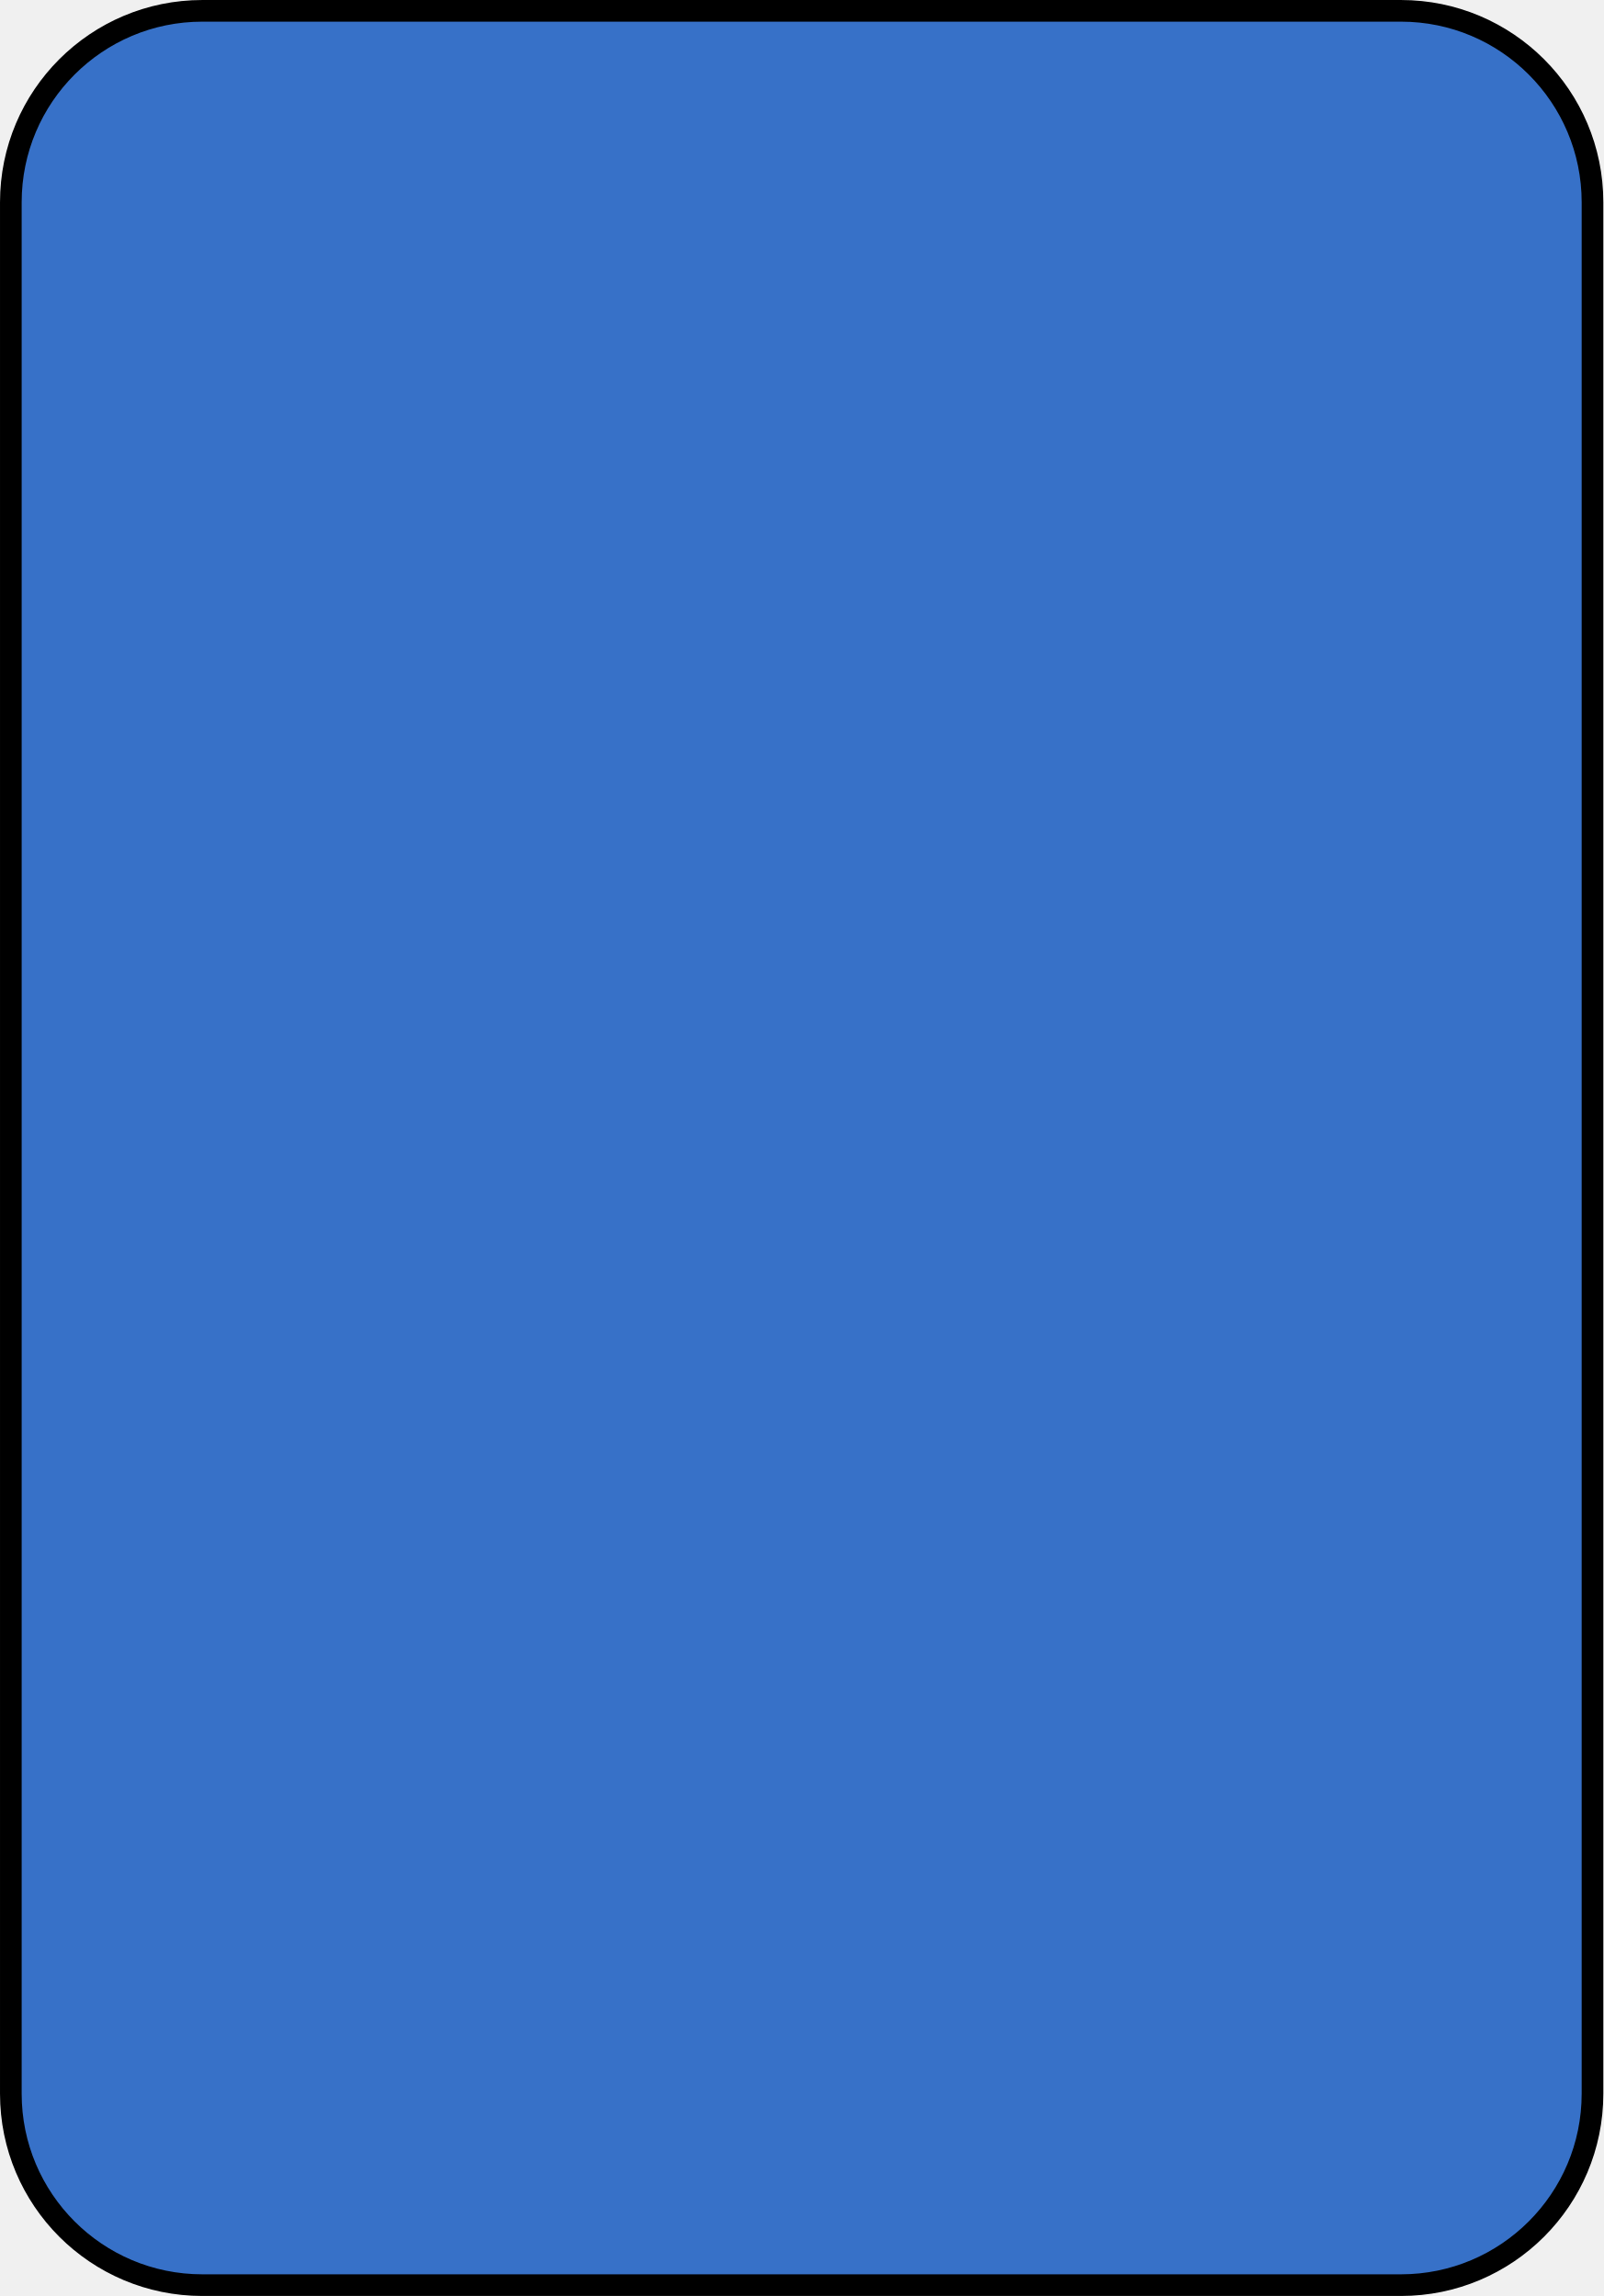
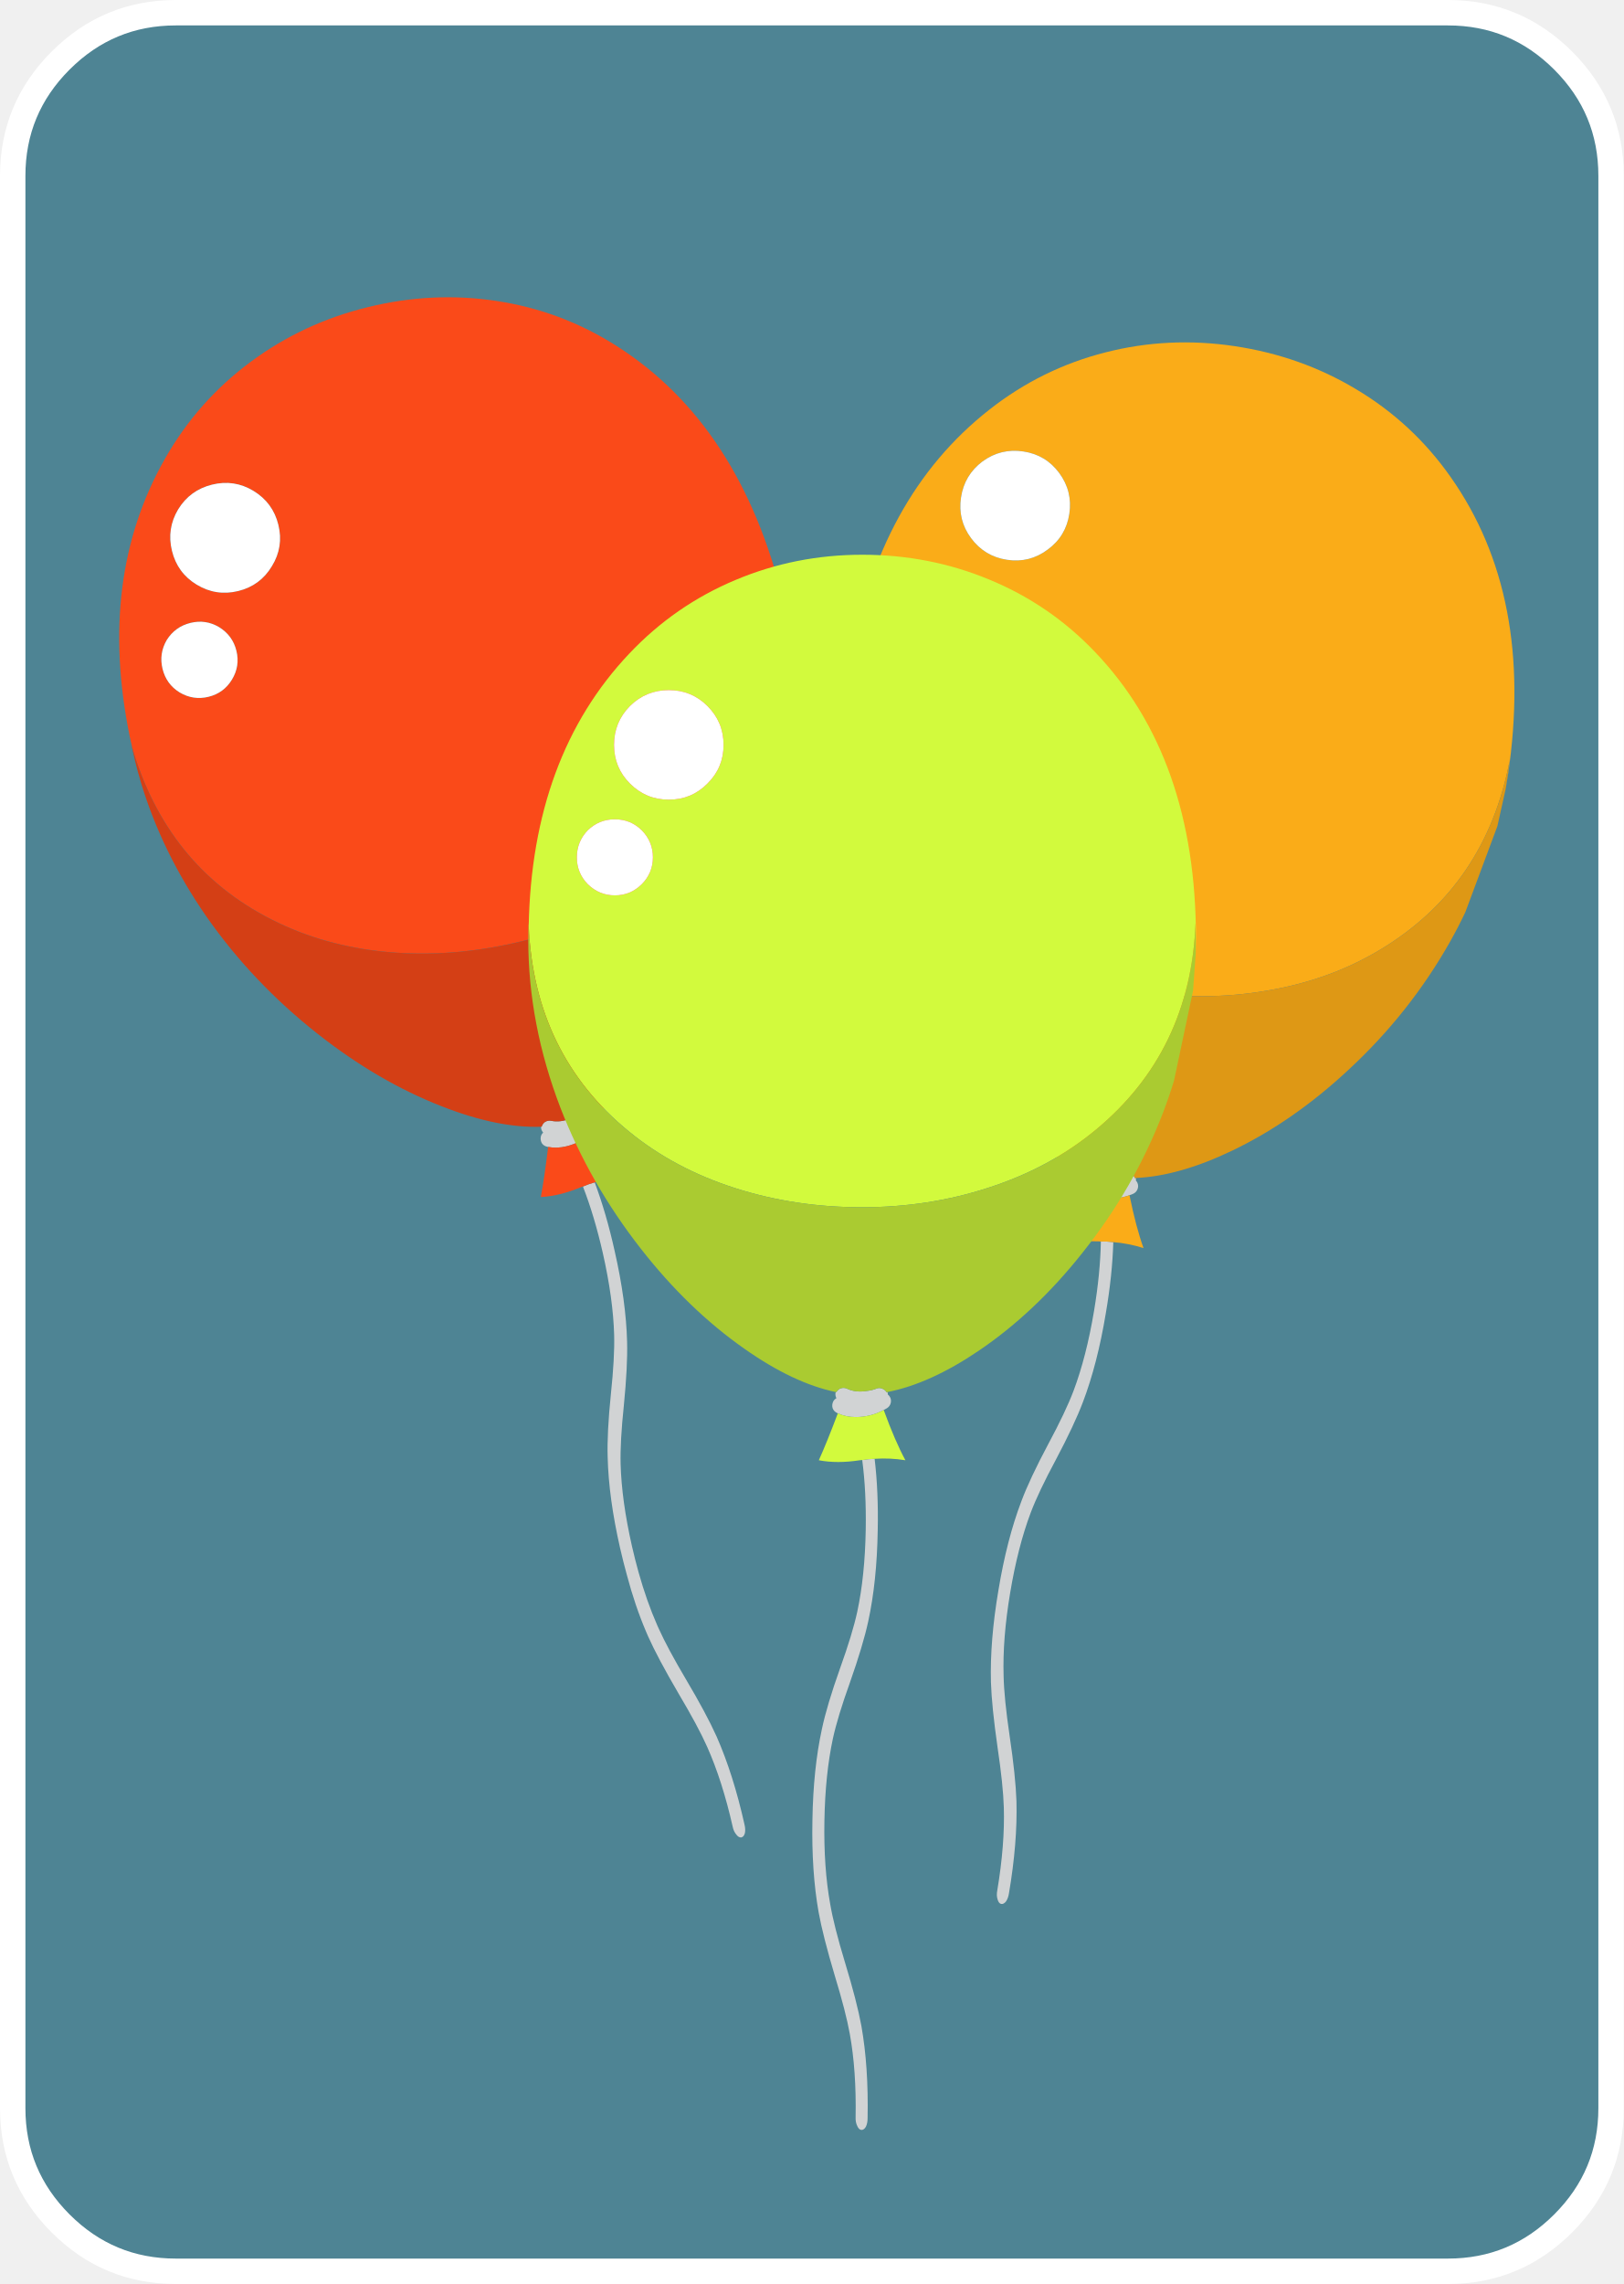
- <svg xmlns="http://www.w3.org/2000/svg" width="39.158mm" height="56.092mm" viewBox="0 0 39.158 56.092" version="1.1" id="svg8">
-   <defs id="defs2" />
-   <g id="layer1" transform="translate(-55.3243,-64.75531)">
-     <rect style="fill:#3771c8;fill-opacity:1;stroke:#000000;stroke-width:0.529;stroke-linecap:round;stroke-linejoin:round;stroke-miterlimit:4;stroke-dasharray:none;stroke-dashoffset:0;stroke-opacity:1" id="rect826" width="38.629" height="55.562" x="55.589" y="65.02" ry="4.677" rx="4.677" />
+ <svg xmlns="http://www.w3.org/2000/svg" xmlns:xlink="http://www.w3.org/1999/xlink" version="1.1" preserveAspectRatio="none" x="0px" y="0px" width="432.451" height="608.14" viewBox="0 0 432.451 608.14" id="svg61">
+   <defs id="defs33">
+     <g id="Symbol_13_0_Layer0_0_FILL">
+       <path d="m 826.05,1875.65 q 0,-11.4 -8.1,-19.5 -8.1,-8.1 -19.5,-8.1 h -215.2 q -11.4,0 -19.5,8.1 -8.1,8.1 -8.1,19.5 v 326.8 q 0,11.4 8.1,19.5 8.1,8.1 19.5,8.1 h 215.2 q 11.4,0 19.5,-8.1 8.1,-8.1 8.1,-19.5 z" id="path2" style="fill:#4e8494;stroke:none" />
+     </g>
+     <g id="Symbol_11_0_Layer0_0_FILL">
+       <path d="M -7.1,95.9 Q -5.95,90.6 -2.95,82.25 0.2,73.3 1.45,67.55 3.55,57.9 3.75,45.5 3.95,36.15 3,28.2 q -1.5,0.05 -3,0.3 1,7.6 0.85,16.8 -0.2,11.3 -2.05,19.9 -1.15,5.3 -4.15,13.65 -3.2,9 -4.4,14.7 -2.1,9.6 -2.3,22.05 -0.05,3.45 0.05,6.75 0.15,7.7 1.25,14.35 0.1,0.6 0.2,1.2 1.05,5.75 3.9,15.3 2.7,8.85 3.65,14.15 1.6,8.85 1.4,20.15 -0.05,1.2 0.4,2.1 0.4,0.9 1,0.95 h 0.05 q 0.6,0 1.05,-0.8 0.4,-0.85 0.4,-2.05 0.25,-12.4 -1.5,-22.3 -1.1,-5.95 -3.95,-15.3 -2.5,-8.25 -3.45,-13.4 -0.1,-0.4 -0.15,-0.8 -1.1,-6.2 -1.35,-13.55 -0.1,-3.15 -0.05,-6.55 0.2,-11.3 2.05,-19.9 m 0.85,-83.85 q -0.1,0 -0.15,0 -0.2,0.6 0.05,1.25 0.05,0.15 0.1,0.25 -0.55,0.3 -0.8,0.85 -0.35,0.8 -0.1,1.6 0.3,0.75 1.05,1.1 0.1,0.05 0.2,0.1 1.95,0.9 4.35,0.9 Q 2,18.1 5.2,16.4 5.6,16.2 6,15.95 6.7,15.5 6.9,14.7 7.1,13.85 6.65,13.15 6.45,12.85 6.2,12.65 6.2,12.35 6.1,12.05 6,12.1 5.9,12.1 q -0.35,-0.6 -1,-0.85 -0.8,-0.35 -1.55,0 -1,0.4 -2.35,0.55 -2.65,0.4 -4.65,-0.55 -0.75,-0.35 -1.55,-0.1 -0.65,0.25 -1.05,0.9 z" id="path5" style="fill:#d1d3d4;stroke:none" />
+       <path d="m -1.55,18.1 q -2.4,0 -4.35,-0.9 -2.7,7.15 -4.6,11.35 4.4,0.85 9.9,0 Q -0.3,28.5 0,28.5 1.5,28.25 3,28.2 6.8,27.95 10.45,28.55 7.95,23.95 5.2,16.4 2,18.1 -1.55,18.1 M 30.6,-184.55 Q 16.2,-190.5 0,-190.5 q -16.15,0 -30.65,6.1 -14.7,6.15 -25.75,17.85 -22.75,24.05 -24.25,63.25 -0.05,1.25 -0.05,2.6 0,0.7 0.05,1.4 1.85,30.1 24.25,48.35 11,9 25.75,13.7 14.4,4.6 30.6,4.6 16.15,0 30.65,-4.75 14.7,-4.75 25.75,-13.85 23.15,-19.05 24.3,-50.2 0.05,2.05 0.05,4.15 0,1.55 0,3.1 0.05,-1.8 0.05,-3.55 0,-43.65 -24.4,-69.2 -11,-11.55 -25.75,-17.6 m -86.8,30.65 q 3.9,-3.85 9.4,-3.85 5.5,0 9.35,3.85 3.9,3.9 3.9,9.4 0,5.5 -3.9,9.35 -3.85,3.9 -9.35,3.9 -5.5,0 -9.4,-3.9 -3.85,-3.85 -3.85,-9.35 0,-5.5 3.85,-9.4 m -3.65,27.4 q 3.8,0 6.5,2.65 2.7,2.75 2.7,6.55 0,3.8 -2.7,6.5 -2.7,2.7 -6.5,2.7 -3.8,0 -6.55,-2.7 -2.65,-2.7 -2.65,-6.5 0,-3.8 2.65,-6.55 2.75,-2.65 6.55,-2.65 z" id="path7" style="fill:#fa4a19;stroke:none" />
+       <path d="m 72.85,-55.7 q 1.45,-3.8 2.6,-7.6 l 4.6,-21.75 0.65,-9.15 q 0,-1.55 0,-3.1 0,-2.1 -0.05,-4.15 -1.15,31.15 -24.3,50.2 -11.05,9.1 -25.75,13.85 -14.5,4.75 -30.65,4.75 -16.2,0 -30.6,-4.6 -14.75,-4.7 -25.75,-13.7 -22.4,-18.25 -24.25,-48.35 -0.05,-0.7 -0.05,-1.4 -0.05,-0.4 -0.05,-0.75 -0.05,2.05 -0.05,4.15 0,2.8 0.15,5.65 0.95,17.5 7.65,35 7.05,18.2 19.45,34.05 11.45,14.65 25,24.15 11.85,8.35 22.15,10.5 0.05,0 0.15,0 0.4,-0.65 1.05,-0.9 0.8,-0.25 1.55,0.1 2,0.95 4.65,0.55 1.35,-0.15 2.35,-0.55 0.75,-0.35 1.55,0 0.65,0.25 1,0.85 0.1,0 0.2,-0.05 10.3,-2 22.1,-10 13.65,-9.25 25.1,-23.7 12.5,-15.65 19.55,-34.05 z" id="path9" style="fill:#d43f15;stroke:none" />
+       <path d="m -53.35,-123.85 q -2.7,-2.65 -6.5,-2.65 -3.8,0 -6.55,2.65 -2.65,2.75 -2.65,6.55 0,3.8 2.65,6.5 2.75,2.7 6.55,2.7 3.8,0 6.5,-2.7 2.7,-2.7 2.7,-6.5 0,-3.8 -2.7,-6.55 m 6.55,-33.9 q -5.5,0 -9.4,3.85 -3.85,3.9 -3.85,9.4 0,5.5 3.85,9.35 3.9,3.9 9.4,3.9 5.5,0 9.35,-3.9 3.9,-3.85 3.9,-9.35 0,-5.5 -3.9,-9.4 -3.85,-3.85 -9.35,-3.85 z" id="path11" style="fill:#ffffff;stroke:none" />
+     </g>
+     <g id="Symbol_12_0_Layer0_0_FILL">
+       <path d="M -7.1,95.9 Q -5.95,90.6 -2.95,82.25 0.2,73.3 1.45,67.55 3.55,57.9 3.75,45.5 3.95,36.15 3,28.2 q -1.5,0.05 -3,0.3 1,7.6 0.85,16.8 -0.2,11.3 -2.05,19.9 -1.15,5.3 -4.15,13.65 -3.2,9 -4.4,14.7 -2.1,9.6 -2.3,22.05 -0.25,12.4 1.5,22.3 1.05,5.75 3.9,15.3 2.7,8.85 3.65,14.15 1.6,8.85 1.4,20.15 -0.05,1.2 0.4,2.1 0.4,0.9 1,0.95 h 0.05 q 0.6,0 1.05,-0.8 0.4,-0.85 0.4,-2.05 0.25,-12.4 -1.5,-22.3 -1.1,-5.95 -3.95,-15.3 -2.7,-8.9 -3.6,-14.2 -1.6,-8.85 -1.4,-20.1 0.2,-11.3 2.05,-19.9 m 0.85,-83.85 q -0.1,0 -0.15,0 -0.2,0.6 0.05,1.25 0.05,0.15 0.1,0.25 -0.55,0.3 -0.8,0.85 -0.35,0.8 -0.1,1.6 0.3,0.75 1.05,1.1 0.1,0.05 0.2,0.1 1.95,0.9 4.35,0.9 Q 2,18.1 5.2,16.4 5.6,16.2 6,15.95 6.7,15.5 6.9,14.7 7.1,13.85 6.65,13.15 6.45,12.85 6.2,12.65 6.2,12.35 6.1,12.05 6,12.1 5.9,12.1 q -0.35,-0.6 -1,-0.85 -0.8,-0.35 -1.55,0 -1,0.4 -2.35,0.55 -2.65,0.4 -4.65,-0.55 -0.75,-0.35 -1.55,-0.1 -0.65,0.25 -1.05,0.9 z" id="path14" style="fill:#d1d3d4;stroke:none" />
+       <path d="m -1.55,18.1 q -2.4,0 -4.35,-0.9 -2.7,7.15 -4.6,11.35 4.4,0.85 9.9,0 Q -0.3,28.5 0,28.5 1.5,28.25 3,28.2 6.8,27.95 10.45,28.55 7.95,23.95 5.2,16.4 2,18.1 -1.55,18.1 M 30.6,-184.55 Q 16.2,-190.5 0,-190.5 q -16.15,0 -30.65,6.1 -14.7,6.15 -25.75,17.85 -23.5,24.85 -24.3,65.85 1.35,31.05 24.3,49.75 11,9 25.75,13.7 14.4,4.6 30.6,4.6 16.15,0 30.65,-4.75 14.7,-4.75 25.75,-13.85 23.15,-19.05 24.3,-50.2 0.05,2.05 0.05,4.15 0,1.55 0,3.1 0.05,-1.8 0.05,-3.55 0,-43.65 -24.4,-69.2 -11,-11.55 -25.75,-17.6 m -86.8,30.65 q 3.9,-3.85 9.4,-3.85 5.5,0 9.35,3.85 3.9,3.9 3.9,9.4 0,5.5 -3.9,9.35 -3.85,3.9 -9.35,3.9 -5.5,0 -9.4,-3.9 -3.85,-3.85 -3.85,-9.35 0,-5.5 3.85,-9.4 m -3.65,27.4 q 3.8,0 6.5,2.65 2.7,2.75 2.7,6.55 0,3.8 -2.7,6.5 -2.7,2.7 -6.5,2.7 -3.8,0 -6.55,-2.7 -2.65,-2.7 -2.65,-6.5 0,-3.8 2.65,-6.55 2.75,-2.65 6.55,-2.65 z" id="path16" style="fill:#faac18;stroke:none" />
+       <path d="m 72.85,-55.7 q 1.45,-3.8 2.6,-7.6 l 4.6,-21.75 0.65,-9.15 q 0,-1.55 0,-3.1 0,-2.1 -0.05,-4.15 -1.15,31.15 -24.3,50.2 -11.05,9.1 -25.75,13.85 -14.5,4.75 -30.65,4.75 -16.2,0 -30.6,-4.6 -14.75,-4.7 -25.75,-13.7 -22.95,-18.7 -24.3,-49.75 -0.05,-0.4 -0.05,-0.75 -0.05,2.05 -0.05,4.15 0,20.35 7.8,40.65 7.05,18.2 19.45,34.05 11.45,14.65 25,24.15 11.85,8.35 22.15,10.5 0.05,0 0.15,0 0.4,-0.65 1.05,-0.9 0.8,-0.25 1.55,0.1 2,0.95 4.65,0.55 1.35,-0.15 2.35,-0.55 0.75,-0.35 1.55,0 0.65,0.25 1,0.85 0.1,0 0.2,-0.05 10.3,-2 22.1,-10 13.65,-9.25 25.1,-23.7 12.5,-15.65 19.55,-34.05 z" id="path18" style="fill:#de9815;stroke:none" />
+       <path d="m -53.35,-123.85 q -2.7,-2.65 -6.5,-2.65 -3.8,0 -6.55,2.65 -2.65,2.75 -2.65,6.55 0,3.8 2.65,6.5 2.75,2.7 6.55,2.7 3.8,0 6.5,-2.7 2.7,-2.7 2.7,-6.5 0,-3.8 -2.7,-6.55 m 6.55,-33.9 q -5.5,0 -9.4,3.85 -3.85,3.9 -3.85,9.4 0,5.5 3.85,9.35 3.9,3.9 9.4,3.9 5.5,0 9.35,-3.9 3.9,-3.85 3.9,-9.35 0,-5.5 -3.9,-9.4 -3.85,-3.85 -9.35,-3.85 z" id="path20" style="fill:#ffffff;stroke:none" />
+     </g>
+     <g id="Symbol_10_0_Layer0_0_FILL">
+       <path d="M -7.1,95.9 Q -5.95,90.6 -2.95,82.25 0.2,73.3 1.45,67.55 3.55,57.9 3.75,45.5 3.95,36.15 3,28.2 q -1.5,0.05 -3,0.3 1,7.6 0.85,16.8 -0.2,11.3 -2.05,19.9 -1.15,5.3 -4.15,13.65 -3.2,9 -4.4,14.7 -2.1,9.6 -2.3,22.05 -0.25,12.4 1.5,22.3 1.05,5.75 3.9,15.3 2.7,8.85 3.65,14.15 1.6,8.85 1.4,20.15 -0.05,1.2 0.4,2.1 0.4,0.9 1,0.95 h 0.05 q 0.6,0 1.05,-0.8 0.4,-0.85 0.4,-2.05 0.25,-12.4 -1.5,-22.3 -1.1,-5.95 -3.95,-15.3 -2.7,-8.9 -3.6,-14.2 -1.6,-8.85 -1.4,-20.1 0.2,-11.3 2.05,-19.9 m 0.85,-83.85 q -0.1,0 -0.15,0 -0.2,0.6 0.05,1.25 0.05,0.15 0.1,0.25 -0.55,0.3 -0.8,0.85 -0.35,0.8 -0.1,1.6 0.3,0.75 1.05,1.1 0.1,0.05 0.2,0.1 1.95,0.9 4.35,0.9 Q 2,18.1 5.2,16.4 5.6,16.2 6,15.95 6.7,15.5 6.9,14.7 7.1,13.85 6.65,13.15 6.45,12.85 6.2,12.65 6.2,12.35 6.1,12.05 6,12.1 5.9,12.1 q -0.35,-0.6 -1,-0.85 -0.8,-0.35 -1.55,0 -1,0.4 -2.35,0.55 -2.65,0.4 -4.65,-0.55 -0.75,-0.35 -1.55,-0.1 -0.65,0.25 -1.05,0.9 z" id="path23" style="fill:#d1d3d4;stroke:none" />
+       <path d="m -1.55,18.1 q -2.4,0 -4.35,-0.9 -2.7,7.15 -4.6,11.35 4.4,0.85 9.9,0 Q -0.3,28.5 0,28.5 1.5,28.25 3,28.2 6.8,27.95 10.45,28.55 7.95,23.95 5.2,16.4 2,18.1 -1.55,18.1 M 30.6,-184.55 Q 16.2,-190.5 0,-190.5 q -16.15,0 -30.65,6.1 -14.7,6.15 -25.75,17.85 -23.5,24.85 -24.3,65.85 1.35,31.05 24.3,49.75 11,9 25.75,13.7 14.4,4.6 30.6,4.6 16.15,0 30.65,-4.75 14.7,-4.75 25.75,-13.85 23.15,-19.05 24.3,-50.2 0.05,2.05 0.05,4.15 0,1.55 0,3.1 0.05,-1.8 0.05,-3.55 0,-43.65 -24.4,-69.2 -11,-11.55 -25.75,-17.6 m -86.8,30.65 q 3.9,-3.85 9.4,-3.85 5.5,0 9.35,3.85 3.9,3.9 3.9,9.4 0,5.5 -3.9,9.35 -3.85,3.9 -9.35,3.9 -5.5,0 -9.4,-3.9 -3.85,-3.85 -3.85,-9.35 0,-5.5 3.85,-9.4 m -3.65,27.4 q 3.8,0 6.5,2.65 2.7,2.75 2.7,6.55 0,3.8 -2.7,6.5 -2.7,2.7 -6.5,2.7 -3.8,0 -6.55,-2.7 -2.65,-2.7 -2.65,-6.5 0,-3.8 2.65,-6.55 2.75,-2.65 6.55,-2.65 z" id="path25" style="fill:#d2fa3d;stroke:none" />
+       <path d="m 72.85,-55.7 q 1.45,-3.8 2.6,-7.6 l 4.6,-21.75 0.65,-9.15 q 0,-1.55 0,-3.1 0,-2.1 -0.05,-4.15 -1.15,31.15 -24.3,50.2 -11.05,9.1 -25.75,13.85 -14.5,4.75 -30.65,4.75 -16.2,0 -30.6,-4.6 -14.75,-4.7 -25.75,-13.7 -22.95,-18.7 -24.3,-49.75 -0.05,-0.4 -0.05,-0.75 -0.05,2.05 -0.05,4.15 0,20.35 7.8,40.65 7.05,18.2 19.45,34.05 11.45,14.65 25,24.15 11.85,8.35 22.15,10.5 0.05,0 0.15,0 0.4,-0.65 1.05,-0.9 0.8,-0.25 1.55,0.1 2,0.95 4.65,0.55 1.35,-0.15 2.35,-0.55 0.75,-0.35 1.55,0 0.65,0.25 1,0.85 0.1,0 0.2,-0.05 10.3,-2 22.1,-10 13.65,-9.25 25.1,-23.7 12.5,-15.65 19.55,-34.05 z" id="path27" style="fill:#aacb31;stroke:none" />
+       <path d="m -53.35,-123.85 q -2.7,-2.65 -6.5,-2.65 -3.8,0 -6.55,2.65 -2.65,2.75 -2.65,6.55 0,3.8 2.65,6.5 2.75,2.7 6.55,2.7 3.8,0 6.5,-2.7 2.7,-2.7 2.7,-6.5 0,-3.8 -2.7,-6.55 m 6.55,-33.9 q -5.5,0 -9.4,3.85 -3.85,3.9 -3.85,9.4 0,5.5 3.85,9.35 3.9,3.9 9.4,3.9 5.5,0 9.35,-3.9 3.9,-3.85 3.9,-9.35 0,-5.5 -3.9,-9.4 -3.85,-3.85 -9.35,-3.85 z" id="path29" style="fill:#ffffff;stroke:none" />
+     </g>
+     <path id="Symbol_13_0_Layer0_0_1_STROKES" d="m -153.938,-273.166 h 307.797 q 16.305,0 27.891,11.585 11.585,11.585 11.585,27.891 V 233.726 q 0,16.305 -11.585,27.891 -11.585,11.585 -27.891,11.585 h -307.797 q -16.305,0 -27.891,-11.585 -11.585,-11.585 -11.585,-27.891 v -467.416 q 0,-16.305 11.585,-27.891 11.585,-11.585 27.891,-11.585 z" style="fill:none;stroke:#ffffff;stroke-width:6.15;stroke-linecap:round;stroke-linejoin:round" />
+   </defs>
+   <g transform="matrix(1.100677,0,0,1.100677,216.3122,304.1096)" id="g59">
+     <g transform="matrix(1.430283,0,0,1.430283,-988.15,-2916.4)" id="g39">
+       <use xlink:href="#Symbol_13_0_Layer0_0_FILL" id="use35" x="0" y="0" width="100%" height="100%" />
+       <use xlink:href="#Symbol_13_0_Layer0_0_1_STROKES" transform="matrix(0.6991577,0,0,0.6991577,690.85,2039)" id="use37" x="0" y="0" width="100%" height="100%" />
+     </g>
+     <g transform="matrix(0.9713593,-0.2376099,0.2376099,0.9713593,-62.25,-16.95)" id="g45">
+       <g id="g43">
+         <use xlink:href="#Symbol_11_0_Layer0_0_FILL" id="use41" x="0" y="0" width="100%" height="100%" />
+       </g>
+     </g>
+     <g transform="rotate(8.494842,64.96532,496.4601)" id="g51">
+       <g id="g49">
+         <use xlink:href="#Symbol_12_0_Layer0_0_FILL" id="use47" x="0" y="0" width="100%" height="100%" />
+       </g>
+     </g>
+     <g transform="translate(12.1,48.4)" id="g57">
+       <g id="g55">
+         <use xlink:href="#Symbol_10_0_Layer0_0_FILL" id="use53" x="0" y="0" width="100%" height="100%" />
+       </g>
+     </g>
  </g>
</svg>
